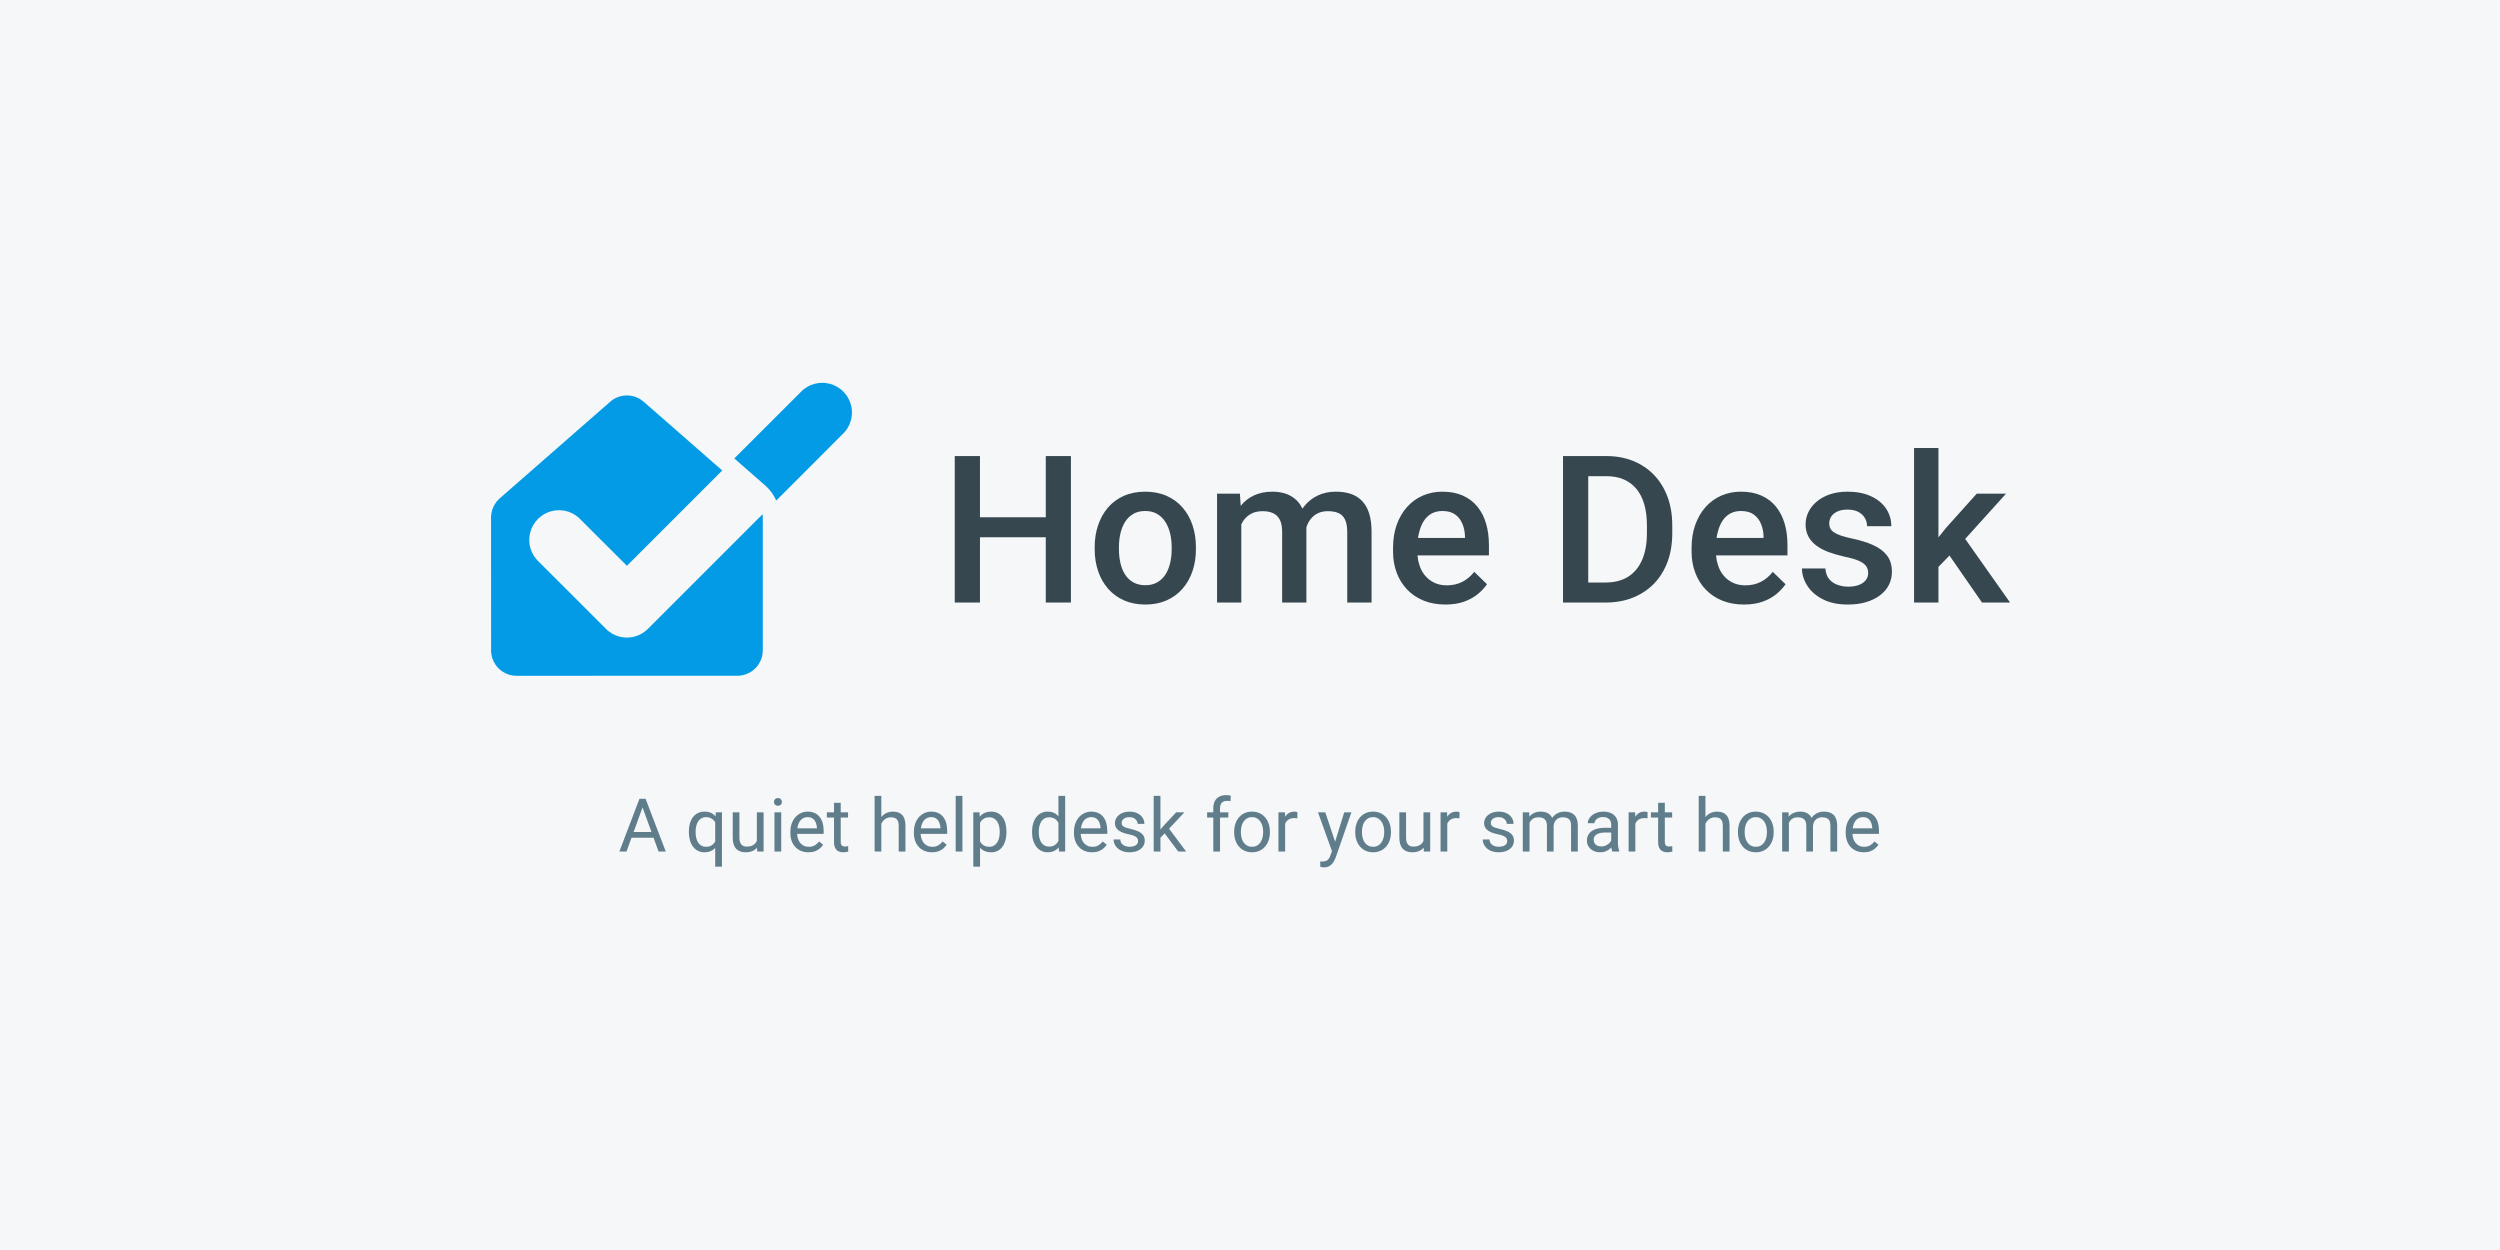
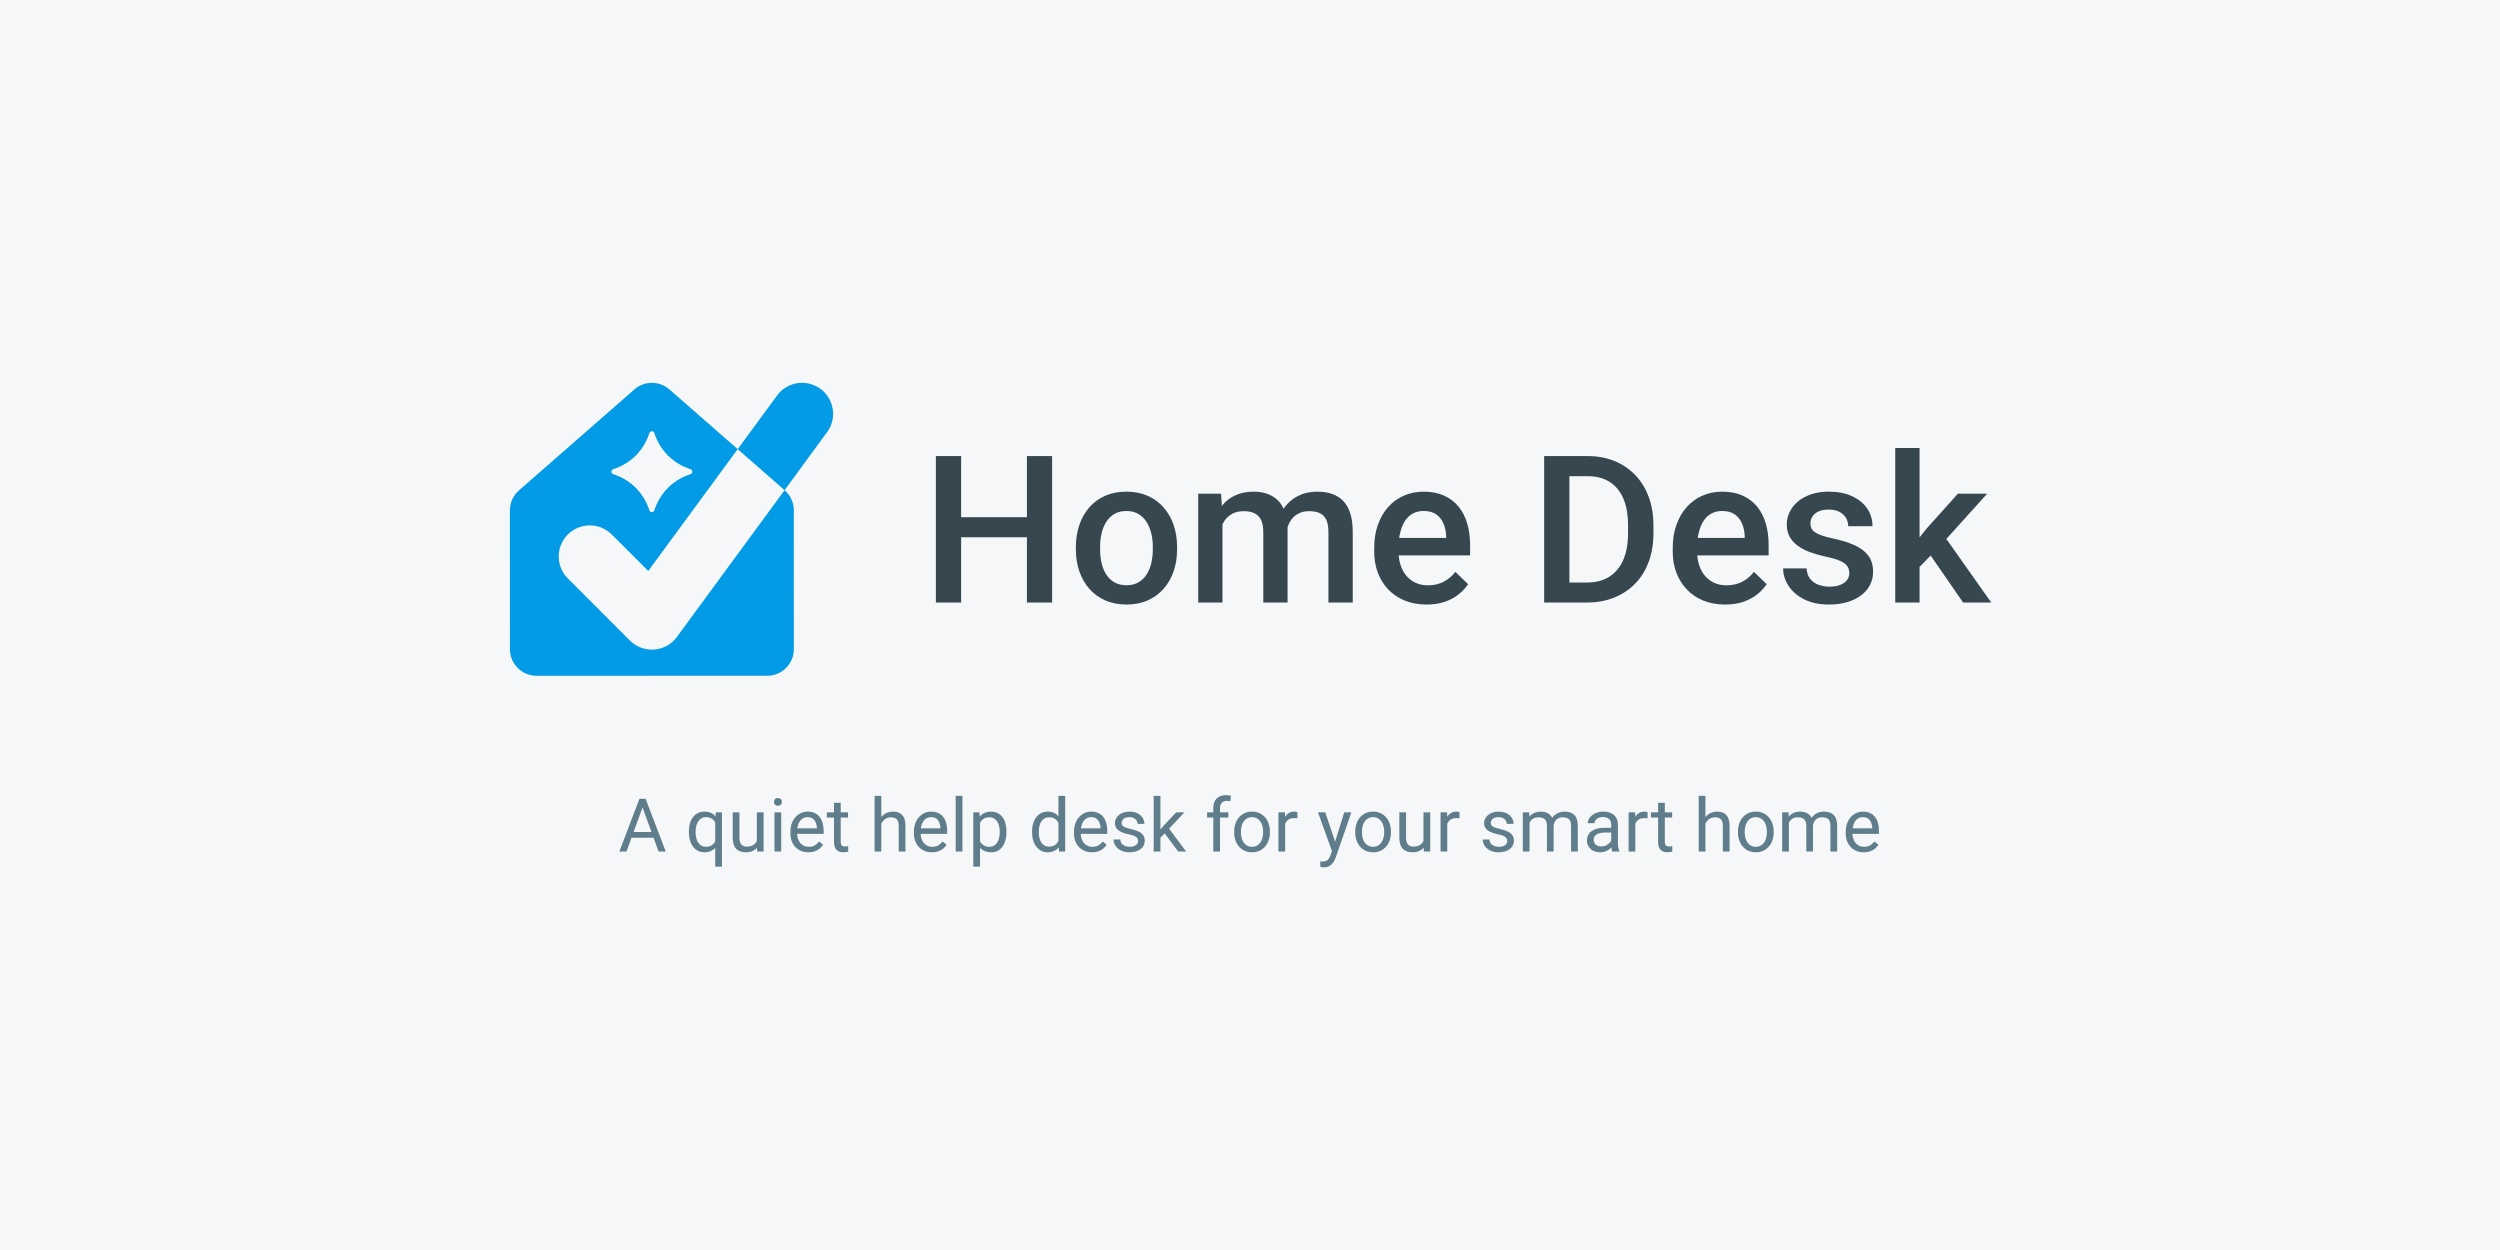
<svg xmlns="http://www.w3.org/2000/svg" viewBox="0 0 1280.00 640.00" width="1280" height="640">
  <rect width="1280" height="640" fill="#f5f7f9" />
-   <g transform="translate(251.417,196.0) scale(2.173913)">
-     <path fill="#039be5" fill-rule="evenodd" d="M83.26 11.62 83.82 10.89 84.06 10.50 84.47 9.68 84.76 8.81 84.87 8.37 84.99 7.46 84.99 6.54 84.87 5.63 84.76 5.19 84.47 4.32 84.06 3.50 83.82 3.11 83.26 2.38 82.62 1.74 82.26 1.45 81.50 0.94 80.68 0.53 79.81 0.24 78.91 0.06 78.46 0.01 78 0 77.09 0.06 76.19 0.24 75.32 0.53 74.50 0.94 73.74 1.45 73.38 1.74 57.29 17.81 64.59 24.20 65.16 24.74 65.60 25.22 66.24 26.05 66.72 26.83 67.17 27.73ZM35.33 3.98 34.65 3.59 33.93 3.29 33.55 3.18 32.78 3.02 32 2.97 31.22 3.02 30.45 3.18 30.07 3.29 29.35 3.59 29 3.77 28.35 4.21 2.05 27.21 1.49 27.76 1.24 28.07 0.81 28.72 0.62 29.07 0.32 29.79 0.12 30.55 0.01 31.33 0 31.72 0.01 63.39 0.12 64.17 0.32 64.93 0.62 65.65 1.01 66.33 1.49 66.96 2.04 67.51 2.67 67.99 3.35 68.38 4.07 68.68 4.45 68.80 5.22 68.95 6 69 58.39 68.99 59.17 68.88 59.93 68.68 60.65 68.38 61.33 67.99 61.96 67.51 62.51 66.96 62.99 66.33 63.38 65.65 63.68 64.93 63.80 64.55 63.95 63.78 64 63 64 31.72 63.95 30.95 36.95 57.95 36.26 58.55 35.50 59.06 34.68 59.47 33.81 59.76 33.37 59.87 32.46 59.99 31.54 59.99 30.63 59.87 30.19 59.76 29.32 59.47 28.50 59.06 27.74 58.55 27.38 58.26 11.05 41.95 10.74 41.62 10.18 40.89 9.72 40.10 9.37 39.25 9.13 38.37 9.06 37.91 9 37 9.06 36.09 9.24 35.19 9.53 34.32 9.94 33.50 10.45 32.74 11.05 32.05 11.74 31.45 12.50 30.94 13.32 30.53 14.19 30.24 15.09 30.06 16 30 16.91 30.06 17.37 30.13 18.25 30.37 19.10 30.72 19.89 31.18 20.62 31.74 32 43.10 54.45 20.65 35.95 4.46Z" />
-     <path fill="#37474f" d="M115.15 17.25V31.66H130.65V17.25H136.57V51.75H130.65V36.37H115.15V51.75H109.21V17.25ZM142.17 39.22V38.67Q142.17 35.9 142.98 33.52Q143.78 31.14 145.31 29.37Q146.84 27.6 149.05 26.62Q151.27 25.64 154.07 25.64Q156.89 25.64 159.1 26.62Q161.32 27.6 162.86 29.37Q164.4 31.14 165.2 33.52Q166.01 35.9 166.01 38.67V39.22Q166.01 41.99 165.2 44.36Q164.4 46.73 162.86 48.49Q161.32 50.26 159.11 51.24Q156.91 52.22 154.11 52.22Q151.29 52.22 149.08 51.24Q146.86 50.26 145.32 48.49Q143.78 46.73 142.98 44.36Q142.17 41.99 142.17 39.22ZM147.88 38.67V39.22Q147.88 40.95 148.24 42.49Q148.59 44.03 149.35 45.19Q150.11 46.35 151.29 47.01Q152.48 47.67 154.11 47.67Q155.7 47.67 156.87 47.01Q158.05 46.35 158.81 45.19Q159.56 44.03 159.93 42.49Q160.3 40.95 160.3 39.22V38.67Q160.3 36.96 159.93 35.44Q159.56 33.91 158.79 32.72Q158.02 31.54 156.85 30.86Q155.68 30.19 154.07 30.19Q152.45 30.19 151.28 30.86Q150.11 31.54 149.35 32.72Q148.59 33.91 148.24 35.44Q147.88 36.96 147.88 38.67ZM176.7 33.32V51.75H170.99V26.11H176.37L176.56 28.98Q177.79 27.42 179.64 26.54Q181.53 25.64 184.04 25.64Q185.8 25.64 187.26 26.15Q188.71 26.66 189.8 27.75Q190.58 28.53 191.08 29.64Q191.32 29.33 191.58 29Q192.84 27.44 194.71 26.54Q196.58 25.64 199 25.64Q200.96 25.64 202.52 26.17Q204.07 26.7 205.16 27.84Q206.25 28.98 206.82 30.79Q207.38 32.6 207.38 35.16V51.75H201.65V35.14Q201.65 33.2 201.09 32.13Q200.54 31.06 199.52 30.65Q198.5 30.23 197.08 30.23Q195.75 30.23 194.74 30.72Q193.74 31.21 193.05 32.06Q192.36 32.94 192.03 34.05Q192.03 34.36 192.03 34.67V51.75H186.32V35.16Q186.32 33.29 185.76 32.23Q185.21 31.16 184.18 30.7Q183.14 30.23 181.72 30.23Q180.11 30.23 178.99 30.85Q177.86 31.47 177.15 32.53Q176.91 32.91 176.7 33.32ZM224.76 52.22Q221.91 52.22 219.63 51.29Q217.34 50.35 215.74 48.67Q214.14 46.99 213.29 44.71Q212.44 42.44 212.44 39.81V38.86Q212.44 35.85 213.31 33.41Q214.19 30.97 215.75 29.23Q217.32 27.49 219.45 26.56Q221.58 25.64 224.07 25.64Q226.82 25.64 228.88 26.56Q230.94 27.49 232.3 29.16Q233.67 30.83 234.34 33.13Q235.02 35.42 235.02 38.2V40.64H218.19Q218.29 41.85 218.64 42.91Q219.09 44.36 219.99 45.42Q220.9 46.49 222.17 47.09Q223.45 47.7 225.09 47.7Q227.15 47.7 228.76 46.87Q230.37 46.04 231.56 44.52L234.57 47.44Q233.74 48.65 232.41 49.75Q231.08 50.85 229.18 51.54Q227.27 52.22 224.76 52.22ZM218.31 36.54H229.38V36.09Q229.33 34.55 228.77 33.2Q228.22 31.85 227.08 31.02Q225.94 30.19 224.05 30.19Q222.63 30.19 221.52 30.79Q220.42 31.4 219.69 32.53Q218.95 33.67 218.57 35.26Q218.41 35.87 218.31 36.54ZM262.49 51.75H252.47V17.25H262.7Q266.14 17.25 268.98 18.4Q271.83 19.55 273.9 21.7Q275.97 23.86 277.09 26.87Q278.2 29.88 278.2 33.6V35.42Q278.2 39.14 277.09 42.15Q275.97 45.16 273.89 47.31Q271.8 49.45 268.92 50.6Q266.04 51.75 262.49 51.75ZM258.41 47.03H262.49Q265.69 47.03 267.86 45.64Q270.02 44.24 271.13 41.63Q272.23 39.03 272.23 35.42V33.55Q272.23 30.76 271.6 28.6Q270.97 26.44 269.75 24.97Q268.53 23.51 266.77 22.75Q265 21.99 262.7 21.99H258.41ZM295.07 52.22Q292.23 52.22 289.94 51.29Q287.66 50.35 286.06 48.67Q284.46 46.99 283.61 44.71Q282.75 42.44 282.75 39.81V38.86Q282.75 35.85 283.63 33.41Q284.51 30.97 286.07 29.23Q287.63 27.49 289.77 26.56Q291.9 25.64 294.39 25.64Q297.14 25.64 299.2 26.56Q301.26 27.49 302.62 29.16Q303.98 30.83 304.66 33.13Q305.33 35.42 305.33 38.2V40.64H288.51Q288.61 41.85 288.96 42.91Q289.41 44.36 290.31 45.42Q291.21 46.49 292.49 47.09Q293.77 47.7 295.41 47.7Q297.47 47.7 299.08 46.87Q300.69 46.04 301.87 44.52L304.88 47.44Q304.05 48.65 302.73 49.75Q301.4 50.85 299.49 51.54Q297.59 52.22 295.07 52.22ZM288.63 36.54H299.7V36.09Q299.65 34.55 299.09 33.2Q298.53 31.85 297.4 31.02Q296.26 30.19 294.36 30.19Q292.94 30.19 291.84 30.79Q290.74 31.4 290 32.53Q289.27 33.67 288.89 35.26Q288.72 35.87 288.63 36.54ZM324.34 44.81Q324.34 43.95 323.92 43.26Q323.49 42.56 322.29 41.99Q321.1 41.42 318.77 40.95Q316.74 40.49 315.04 39.87Q313.35 39.24 312.14 38.34Q310.93 37.44 310.27 36.21Q309.6 34.97 309.6 33.36Q309.6 31.8 310.29 30.4Q310.98 29 312.26 27.94Q313.54 26.87 315.37 26.25Q317.21 25.64 319.48 25.64Q322.71 25.64 325.02 26.72Q327.33 27.79 328.56 29.63Q329.79 31.47 329.79 33.77H324.08Q324.08 32.75 323.57 31.86Q323.06 30.97 322.04 30.41Q321.03 29.86 319.48 29.86Q318.02 29.86 317.06 30.32Q316.1 30.78 315.63 31.51Q315.17 32.25 315.17 33.13Q315.17 33.77 315.42 34.27Q315.67 34.78 316.26 35.2Q316.85 35.61 317.89 35.97Q318.92 36.32 320.48 36.66Q323.42 37.27 325.54 38.23Q327.66 39.19 328.8 40.7Q329.93 42.2 329.93 44.5Q329.93 46.21 329.21 47.62Q328.49 49.03 327.11 50.06Q325.74 51.09 323.83 51.66Q321.93 52.22 319.56 52.22Q316.07 52.22 313.66 50.98Q311.24 49.74 310 47.78Q308.75 45.83 308.75 43.72H314.27Q314.37 45.3 315.16 46.24Q315.95 47.18 317.15 47.59Q318.35 48.01 319.63 48.01Q321.17 48.01 322.21 47.59Q323.25 47.18 323.8 46.45Q324.34 45.73 324.34 44.81ZM340.89 15.35V36.4L342.66 34.19L349.91 26.11H356.81L347.19 36.77L357.76 51.75H351.15L343.49 40.68L340.89 43.36V51.75H335.15V15.35Z" />
+   <g transform="translate(261.0616,196.0) scale(2.27175)">
+     <path fill="#039be5" fill-rule="evenodd" d="M71.75 10.76 72.19 9.96 72.37 9.54 72.65 8.66 72.81 7.76 72.85 6.85 72.77 5.94 72.57 5.04 72.26 4.18 72.06 3.77 71.59 2.99 71.01 2.27 70.69 1.94 69.99 1.35 69.22 0.86 68.39 0.48 67.52 0.20 66.61 0.04 65.70 0 65.24 0.02 64.34 0.16 63.89 0.28 63.03 0.59 62.22 1.01 61.47 1.54 61.12 1.84 60.49 2.50 51.34 14.95 61.91 24.20ZM35 0.80 34.29 0.46 33.55 0.20 32.78 0.05 32 0 31.61 0.01 30.83 0.12 30.45 0.20 29.71 0.46 29 0.80 28.35 1.24 2.05 24.24 1.49 24.79 1.24 25.09 0.81 25.75 0.62 26.09 0.32 26.82 0.12 27.58 0.01 28.36 0 28.75 0.01 60.42 0.12 61.20 0.32 61.96 0.62 62.68 1.01 63.36 1.49 63.98 2.04 64.54 2.67 65.02 3.35 65.41 4.07 65.71 4.83 65.91 5.22 65.98 6 66.03 58.39 66.02 59.17 65.91 59.93 65.71 60.65 65.41 61.33 65.02 61.96 64.54 62.51 63.98 62.99 63.36 63.38 62.68 63.68 61.96 63.80 61.58 63.95 60.81 64 60.03 63.99 28.36 63.88 27.58 63.80 27.20 63.68 26.82 63.38 26.09 63.19 25.75 62.76 25.09 62.24 24.50 61.91 24.20 37.64 57.27 37.36 57.63 37.05 57.98 36.71 58.30 36.36 58.60 35.99 58.88 35.60 59.13 35.19 59.36 34.77 59.56 34.34 59.72 33.90 59.87 33.45 59.98 32.99 60.06 32.53 60.11 32.07 60.13 31.61 60.12 31.14 60.08 30.69 60 30.23 59.90 29.79 59.77 29.35 59.61 28.93 59.42 28.52 59.20 28.13 58.96 27.75 58.69 27.39 58.40 27.05 58.08 13.05 44.08 12.45 43.39 12.18 43.02 11.72 42.22 11.37 41.38 11.24 40.94 11.06 40.04 11 39.13 11.06 38.21 11.24 37.32 11.53 36.45 11.94 35.63 12.45 34.87 13.05 34.18 13.74 33.57 14.50 33.07 15.32 32.66 16.19 32.37 17.09 32.19 18 32.13 18.91 32.19 19.37 32.26 20.25 32.50 20.68 32.66 21.50 33.07 22.26 33.57 22.95 34.18 31.18 42.41 51.34 14.95 35.95 1.49 35.33 1.01ZM23.95 19.24 24.70 18.92 25.45 18.56 26.23 18.10 26.98 17.59 27.68 17.03 28.38 16.39 29 15.71 29.58 14.99 30.09 14.24 30.52 13.50 30.90 12.73 31.21 11.98 31.43 11.32 31.50 11.18 31.61 11.07 31.74 10.98 31.88 10.93 32.04 10.92 32.19 10.95 32.33 11.02 32.42 11.09 32.52 11.22 32.79 11.98 33.10 12.73 33.48 13.50 33.93 14.26 34.44 15.01 35 15.71 35.62 16.39 36.32 17.03 37.04 17.60 37.79 18.11 38.53 18.55 39.30 18.92 40.05 19.24 40.70 19.46 40.84 19.53 40.96 19.63 41.05 19.76 41.10 19.91 41.11 20.07 41.08 20.22 41.03 20.33 40.93 20.45 40.81 20.55 40.05 20.82 39.30 21.13 38.53 21.51 37.77 21.95 37.02 22.47 36.32 23.02 35.64 23.65 35 24.35 34.42 25.07 33.91 25.82 33.48 26.56 33.10 27.33 32.79 28.08 32.57 28.73 32.50 28.87 32.39 28.99 32.26 29.08 32.12 29.13 31.96 29.14 31.81 29.11 31.70 29.06 31.58 28.96 31.48 28.84 31.21 28.08 30.90 27.33 30.52 26.56 30.07 25.80 29.56 25.05 29 24.35 28.36 23.65 27.68 23.02 26.96 22.45 26.21 21.94 25.47 21.51 24.70 21.13 23.95 20.82 23.26 20.58 23.12 20.50 23.01 20.39 22.92 20.22 22.89 20.03 22.92 19.84 23.01 19.66 23.12 19.55 23.22 19.49Z" />
+     <path fill="#37474f" d="M101.7 16.51V30.29H116.53V16.51H122.2V49.52H116.53V34.81H101.7V49.52H96.01V16.51ZM127.56 37.53V37Q127.56 34.35 128.33 32.07Q129.1 29.79 130.56 28.11Q132.02 26.42 134.14 25.47Q136.26 24.53 138.94 24.53Q141.64 24.53 143.76 25.47Q145.88 26.42 147.35 28.11Q148.83 29.79 149.6 32.07Q150.37 34.35 150.37 37V37.53Q150.37 40.18 149.6 42.45Q148.83 44.71 147.35 46.4Q145.88 48.09 143.77 49.03Q141.66 49.97 138.99 49.97Q136.29 49.97 134.17 49.03Q132.05 48.09 130.57 46.4Q129.1 44.71 128.33 42.45Q127.56 40.18 127.56 37.53ZM133.02 37V37.53Q133.02 39.18 133.36 40.66Q133.7 42.13 134.43 43.24Q135.15 44.35 136.29 44.99Q137.42 45.62 138.99 45.62Q140.5 45.62 141.63 44.99Q142.75 44.35 143.48 43.24Q144.2 42.13 144.55 40.66Q144.9 39.18 144.9 37.53V37Q144.9 35.37 144.55 33.91Q144.2 32.45 143.46 31.31Q142.73 30.18 141.6 29.53Q140.48 28.89 138.94 28.89Q137.4 28.89 136.28 29.53Q135.15 30.18 134.43 31.31Q133.7 32.45 133.36 33.91Q133.02 35.37 133.02 37ZM160.6 31.88V49.52H155.13V24.99H160.28L160.46 27.73Q161.64 26.23 163.41 25.4Q165.22 24.53 167.63 24.53Q169.31 24.53 170.7 25.02Q172.09 25.51 173.14 26.55Q173.89 27.3 174.36 28.37Q174.59 28.07 174.84 27.75Q176.04 26.26 177.83 25.4Q179.62 24.53 181.94 24.53Q183.82 24.53 185.3 25.04Q186.79 25.55 187.83 26.64Q188.87 27.73 189.42 29.47Q189.96 31.2 189.96 33.65V49.52H184.48V33.63Q184.48 31.77 183.94 30.75Q183.41 29.73 182.43 29.33Q181.46 28.93 180.1 28.93Q178.83 28.93 177.87 29.4Q176.9 29.86 176.24 30.68Q175.59 31.52 175.27 32.58Q175.27 32.88 175.27 33.17V49.52H169.8V33.65Q169.8 31.86 169.27 30.84Q168.74 29.82 167.75 29.37Q166.77 28.93 165.41 28.93Q163.86 28.93 162.79 29.52Q161.71 30.11 161.03 31.13Q160.8 31.49 160.6 31.88ZM206.59 49.97Q203.87 49.97 201.68 49.08Q199.49 48.18 197.96 46.57Q196.43 44.96 195.61 42.79Q194.8 40.61 194.8 38.09V37.19Q194.8 34.31 195.64 31.97Q196.47 29.64 197.97 27.97Q199.47 26.3 201.51 25.42Q203.55 24.53 205.93 24.53Q208.56 24.53 210.53 25.42Q212.51 26.3 213.81 27.9Q215.11 29.5 215.76 31.7Q216.41 33.9 216.41 36.55V38.89H200.31Q200.4 40.04 200.74 41.06Q201.17 42.45 202.03 43.47Q202.89 44.49 204.12 45.07Q205.34 45.64 206.9 45.64Q208.88 45.64 210.42 44.85Q211.96 44.06 213.09 42.61L215.97 45.39Q215.18 46.55 213.91 47.61Q212.64 48.66 210.82 49.32Q208.99 49.97 206.59 49.97ZM200.42 34.96H211.01V34.53Q210.96 33.06 210.43 31.77Q209.9 30.47 208.81 29.68Q207.72 28.89 205.91 28.89Q204.55 28.89 203.49 29.47Q202.44 30.04 201.73 31.13Q201.03 32.22 200.67 33.74Q200.51 34.33 200.42 34.96ZM242.69 49.52H233.1V16.51H242.9Q246.19 16.51 248.91 17.61Q251.63 18.71 253.61 20.77Q255.6 22.83 256.66 25.71Q257.73 28.59 257.73 32.15V33.9Q257.73 37.46 256.66 40.34Q255.6 43.22 253.6 45.27Q251.6 47.32 248.85 48.42Q246.09 49.52 242.69 49.52ZM238.79 45.01H242.69Q245.75 45.01 247.83 43.67Q249.9 42.33 250.96 39.84Q252.01 37.35 252.01 33.9V32.11Q252.01 29.43 251.41 27.37Q250.81 25.3 249.64 23.9Q248.48 22.49 246.79 21.77Q245.1 21.04 242.9 21.04H238.79ZM273.88 49.97Q271.15 49.97 268.97 49.08Q266.78 48.18 265.25 46.57Q263.72 44.96 262.9 42.79Q262.08 40.61 262.08 38.09V37.19Q262.08 34.31 262.92 31.97Q263.76 29.64 265.26 27.97Q266.76 26.3 268.8 25.42Q270.84 24.53 273.22 24.53Q275.85 24.53 277.82 25.42Q279.79 26.3 281.1 27.9Q282.4 29.5 283.05 31.7Q283.69 33.9 283.69 36.55V38.89H267.59Q267.69 40.04 268.03 41.06Q268.46 42.45 269.32 43.47Q270.18 44.49 271.4 45.07Q272.63 45.64 274.19 45.64Q276.17 45.64 277.71 44.85Q279.25 44.06 280.38 42.61L283.26 45.39Q282.47 46.55 281.2 47.61Q279.93 48.66 278.1 49.32Q276.28 49.97 273.88 49.97ZM267.71 34.96H278.3V34.53Q278.25 33.06 277.72 31.77Q277.19 30.47 276.1 29.68Q275.01 28.89 273.2 28.89Q271.83 28.89 270.78 29.47Q269.73 30.04 269.02 31.13Q268.32 32.22 267.96 33.74Q267.8 34.33 267.71 34.96ZM301.88 42.88Q301.88 42.06 301.47 41.39Q301.07 40.72 299.92 40.18Q298.78 39.64 296.55 39.18Q294.6 38.75 292.98 38.15Q291.36 37.55 290.21 36.69Q289.05 35.83 288.41 34.65Q287.78 33.47 287.78 31.93Q287.78 30.43 288.44 29.09Q289.09 27.75 290.32 26.73Q291.54 25.71 293.3 25.12Q295.06 24.53 297.23 24.53Q300.32 24.53 302.53 25.57Q304.74 26.6 305.92 28.35Q307.1 30.11 307.1 32.31H301.63Q301.63 31.34 301.15 30.49Q300.66 29.64 299.68 29.1Q298.71 28.57 297.23 28.57Q295.83 28.57 294.91 29.01Q293.99 29.45 293.55 30.16Q293.11 30.86 293.11 31.7Q293.11 32.31 293.35 32.8Q293.58 33.29 294.15 33.68Q294.72 34.08 295.7 34.42Q296.69 34.76 298.19 35.08Q301 35.67 303.03 36.59Q305.06 37.5 306.15 38.94Q307.23 40.38 307.23 42.58Q307.23 44.22 306.54 45.56Q305.85 46.91 304.54 47.9Q303.22 48.89 301.4 49.43Q299.57 49.97 297.3 49.97Q293.97 49.97 291.66 48.78Q289.34 47.59 288.15 45.72Q286.96 43.85 286.96 41.83H292.25Q292.34 43.35 293.1 44.25Q293.86 45.15 295 45.54Q296.15 45.94 297.37 45.94Q298.84 45.94 299.84 45.54Q300.84 45.15 301.36 44.45Q301.88 43.76 301.88 42.88ZM317.71 14.69V34.83L319.41 32.72L326.35 24.99H332.95L323.75 35.19L333.86 49.52H327.53L320.21 38.93L317.71 41.49V49.52H312.23V14.69Z" />
  </g>
  <path fill="#607d8b" d="M337.2 436 334.62 428.93H323.32L320.76 436H317.11L327.4 408.98H330.54L340.88 436ZM333.57 426 328.98 413.4 324.4 426ZM366.19 443.72V434.16Q365.26 435.15 364.04 435.7Q362.57 436.37 360.66 436.37Q358.8 436.37 357.33 435.61Q355.85 434.85 354.82 433.48Q353.79 432.1 353.25 430.24Q352.7 428.37 352.7 426.18V425.79Q352.7 423.49 353.24 421.61Q353.77 419.73 354.81 418.37Q355.85 417.02 357.33 416.29Q358.8 415.55 360.7 415.55Q362.59 415.55 364.04 416.2Q365.35 416.81 366.34 417.95L366.48 415.92H369.64V443.72ZM356.15 425.79V426.18Q356.15 427.69 356.47 429.01Q356.78 430.34 357.44 431.36Q358.1 432.38 359.11 432.97Q360.12 433.55 361.51 433.55Q363.22 433.55 364.36 432.81Q365.5 432.07 366.19 430.84V421.01Q365.87 420.49 365.48 420.04Q364.8 419.28 363.82 418.83Q362.85 418.37 361.55 418.37Q360.14 418.37 359.12 418.97Q358.1 419.56 357.44 420.59Q356.78 421.62 356.47 422.96Q356.15 424.29 356.15 425.79ZM387.51 430.53V415.92H390.96V436H387.68L387.6 434.01Q386.73 435.05 385.39 435.67Q383.89 436.37 381.74 436.37Q380.27 436.37 379.06 435.94Q377.84 435.52 376.97 434.63Q376.1 433.74 375.62 432.31Q375.15 430.88 375.15 428.88V415.92H378.58V428.91Q378.58 430.27 378.89 431.15Q379.2 432.03 379.73 432.54Q380.25 433.05 380.91 433.25Q381.57 433.46 382.28 433.46Q384.47 433.46 385.75 432.6Q386.93 431.83 387.51 430.53ZM399.98 415.92V436H396.53V415.92ZM396.27 410.6Q396.27 409.76 396.78 409.19Q397.29 408.61 398.29 408.61Q399.27 408.61 399.8 409.19Q400.33 409.76 400.33 410.6Q400.33 411.4 399.8 411.96Q399.27 412.53 398.29 412.53Q397.29 412.53 396.78 411.96Q396.27 411.4 396.27 410.6ZM413.9 436.37Q411.8 436.37 410.1 435.66Q408.41 434.94 407.19 433.64Q405.97 432.34 405.32 430.56Q404.68 428.78 404.68 426.67V425.89Q404.68 423.44 405.4 421.52Q406.12 419.6 407.37 418.26Q408.61 416.93 410.19 416.24Q411.76 415.55 413.45 415.55Q415.6 415.55 417.17 416.29Q418.74 417.04 419.74 418.36Q420.74 419.69 421.23 421.48Q421.71 423.27 421.71 425.39V426.93H408.13Q408.16 428.21 408.53 429.34Q408.92 430.6 409.69 431.55Q410.46 432.49 411.57 433.03Q412.67 433.57 414.08 433.57Q415.9 433.57 417.16 432.83Q418.42 432.08 419.37 430.84L421.45 432.49Q420.8 433.48 419.8 434.37Q418.8 435.26 417.34 435.81Q415.88 436.37 413.9 436.37ZM408.24 424.12H418.28V423.87Q418.2 422.53 417.73 421.27Q417.26 420.01 416.24 419.19Q415.21 418.37 413.45 418.37Q412.28 418.37 411.3 418.86Q410.32 419.36 409.61 420.32Q408.91 421.29 408.52 422.68Q408.33 423.35 408.24 424.12ZM434.2 415.92V418.56H430.45V431.03Q430.45 432.05 430.77 432.57Q431.08 433.09 431.58 433.25Q432.08 433.42 432.66 433.42Q433.08 433.42 433.56 433.34Q434.03 433.25 434.27 433.2L434.29 436Q433.88 436.13 433.22 436.25Q432.57 436.37 431.64 436.37Q430.38 436.37 429.32 435.87Q428.26 435.37 427.64 434.19Q427.02 433.01 427.02 431.01V418.56H423.34V415.92H427.02V411.04H430.45V415.92ZM451.23 407.5V418.32Q451.25 418.3 451.27 418.28Q452.35 416.98 453.84 416.27Q455.34 415.55 457.15 415.55Q458.64 415.55 459.83 415.95Q461.01 416.35 461.86 417.22Q462.7 418.09 463.15 419.48Q463.59 420.86 463.59 422.84V436H460.14V422.81Q460.14 421.23 459.68 420.27Q459.21 419.32 458.32 418.88Q457.43 418.45 456.13 418.45Q454.85 418.45 453.8 418.99Q452.76 419.52 452.01 420.47Q451.57 421.03 451.23 421.68V436H447.8V407.5ZM477.14 436.37Q475.04 436.37 473.34 435.66Q471.65 434.94 470.43 433.64Q469.22 432.34 468.57 430.56Q467.92 428.78 467.92 426.67V425.89Q467.92 423.44 468.64 421.52Q469.36 419.6 470.61 418.26Q471.85 416.93 473.43 416.24Q475 415.55 476.69 415.55Q478.85 415.55 480.41 416.29Q481.98 417.04 482.98 418.36Q483.99 419.69 484.47 421.48Q484.95 423.27 484.95 425.39V426.93H471.37Q471.41 428.21 471.78 429.34Q472.17 430.6 472.94 431.55Q473.71 432.49 474.81 433.03Q475.91 433.57 477.32 433.57Q479.14 433.57 480.4 432.83Q481.67 432.08 482.61 430.84L484.69 432.49Q484.04 433.48 483.04 434.37Q482.04 435.26 480.58 435.81Q479.12 436.37 477.14 436.37ZM471.48 424.12H481.52V423.87Q481.44 422.53 480.97 421.27Q480.5 420.01 479.48 419.19Q478.46 418.37 476.69 418.37Q475.52 418.37 474.54 418.86Q473.56 419.36 472.85 420.32Q472.15 421.29 471.76 422.68Q471.57 423.35 471.48 424.12ZM492.76 407.5V436H489.31V407.5ZM515.31 425.79V426.18Q515.31 428.37 514.79 430.24Q514.27 432.1 513.28 433.48Q512.28 434.85 510.84 435.61Q509.39 436.37 507.52 436.37Q505.61 436.37 504.14 435.74Q502.77 435.15 501.78 434.05V443.72H498.33V415.92H501.49L501.65 418.13Q501.65 418.13 501.67 418.11Q502.67 416.87 504.12 416.21Q505.57 415.55 507.46 415.55Q509.35 415.55 510.82 416.29Q512.28 417.02 513.29 418.37Q514.29 419.73 514.8 421.61Q515.31 423.49 515.31 425.79ZM511.86 426.18V425.79Q511.86 424.29 511.54 422.97Q511.23 421.64 510.57 420.63Q509.91 419.62 508.89 419.03Q507.87 418.45 506.46 418.45Q505.16 418.45 504.2 418.89Q503.25 419.34 502.58 420.08Q502.12 420.6 501.78 421.21V430.79Q501.84 430.9 501.91 431.01Q502.58 432.16 503.69 432.85Q504.81 433.55 506.5 433.55Q507.89 433.55 508.9 432.97Q509.91 432.38 510.57 431.36Q511.23 430.34 511.54 429.01Q511.86 427.69 511.86 426.18ZM528.41 426.18V425.79Q528.41 423.49 528.98 421.61Q529.54 419.73 530.59 418.37Q531.64 417.02 533.1 416.29Q534.55 415.55 536.35 415.55Q538.25 415.55 539.68 416.2Q540.97 416.81 541.92 417.93V407.5H545.37V436H542.22L542.05 433.85Q541.07 435.05 539.66 435.7Q538.23 436.37 536.32 436.37Q534.55 436.37 533.1 435.61Q531.64 434.85 530.59 433.48Q529.54 432.1 528.98 430.24Q528.41 428.37 528.41 426.18ZM531.86 425.79V426.18Q531.86 427.69 532.17 429Q532.48 430.32 533.13 431.32Q533.77 432.33 534.78 432.89Q535.78 433.46 537.17 433.46Q538.88 433.46 539.98 432.73Q541.09 432.01 541.75 430.82Q541.85 430.67 541.92 430.51V421.32Q541.57 420.66 541.09 420.08Q540.42 419.34 539.46 418.89Q538.51 418.45 537.21 418.45Q535.8 418.45 534.79 419.03Q533.77 419.62 533.13 420.63Q532.48 421.64 532.17 422.97Q531.86 424.29 531.86 425.79ZM559.1 436.37Q557.01 436.37 555.31 435.66Q553.61 434.94 552.4 433.64Q551.18 432.34 550.53 430.56Q549.88 428.78 549.88 426.67V425.89Q549.88 423.44 550.61 421.52Q551.33 419.6 552.57 418.26Q553.82 416.93 555.39 416.24Q556.97 415.55 558.66 415.55Q560.81 415.55 562.38 416.29Q563.95 417.04 564.95 418.36Q565.95 419.69 566.43 421.48Q566.92 423.27 566.92 425.39V426.93H553.33Q553.37 428.21 553.74 429.34Q554.13 430.6 554.9 431.55Q555.67 432.49 556.78 433.03Q557.88 433.57 559.29 433.57Q561.11 433.57 562.37 432.83Q563.63 432.08 564.58 430.84L566.66 432.49Q566.01 433.48 565 434.37Q564 435.26 562.55 435.81Q561.09 436.37 559.1 436.37ZM553.44 424.12H563.48V423.87Q563.41 422.53 562.94 421.27Q562.46 420.01 561.44 419.19Q560.42 418.37 558.66 418.37Q557.49 418.37 556.51 418.86Q555.52 419.36 554.82 420.32Q554.11 421.29 553.72 422.68Q553.54 423.35 553.44 424.12ZM582.69 430.67Q582.69 429.93 582.36 429.29Q582.04 428.65 581.05 428.12Q580.05 427.59 578.07 427.21Q576.4 426.85 575.05 426.37Q573.71 425.89 572.77 425.2Q571.83 424.51 571.33 423.59Q570.83 422.66 570.83 421.42Q570.83 420.23 571.36 419.17Q571.89 418.11 572.86 417.3Q573.84 416.48 575.21 416.02Q576.58 415.55 578.27 415.55Q580.68 415.55 582.39 416.41Q584.1 417.26 585.01 418.68Q585.92 420.1 585.92 421.82H582.48Q582.48 420.99 581.99 420.2Q581.5 419.41 580.56 418.89Q579.63 418.37 578.27 418.37Q576.84 418.37 575.96 418.81Q575.08 419.25 574.68 419.91Q574.28 420.58 574.28 421.32Q574.28 421.88 574.48 422.32Q574.67 422.75 575.17 423.11Q575.67 423.48 576.58 423.79Q577.49 424.11 578.9 424.42Q581.37 424.98 582.97 425.76Q584.56 426.54 585.34 427.67Q586.12 428.8 586.12 430.42Q586.12 431.73 585.57 432.83Q585.03 433.92 584 434.71Q582.97 435.5 581.55 435.94Q580.13 436.37 578.37 436.37Q575.71 436.37 573.88 435.42Q572.04 434.48 571.09 432.98Q570.15 431.47 570.15 429.8H573.6Q573.67 431.21 574.41 432.04Q575.16 432.86 576.23 433.21Q577.31 433.55 578.37 433.55Q579.78 433.55 580.73 433.18Q581.69 432.81 582.19 432.16Q582.69 431.51 582.69 430.67ZM594.14 407.5V424.72L595.98 422.53L602.21 415.92H606.4L598.57 424.29L607.31 436H603.27L596.31 426.69L594.14 428.93V436H590.69V407.5ZM624.65 436H621.21V418.56H618.04V415.92H621.21V413.81Q621.21 411.64 622 410.14Q622.79 408.65 624.27 407.88Q625.76 407.11 627.8 407.11Q628.39 407.11 629 407.18Q629.6 407.26 630.18 407.41L629.99 410.21Q629.6 410.12 629.11 410.08Q628.62 410.04 628.13 410.04Q627.04 410.04 626.25 410.48Q625.46 410.91 625.05 411.75Q624.65 412.58 624.65 413.81V415.92H628.91V418.56H624.65ZM631.9 426.18V425.76Q631.9 423.59 632.53 421.72Q633.16 419.86 634.35 418.48Q635.54 417.09 637.23 416.32Q638.92 415.55 641.01 415.55Q643.13 415.55 644.83 416.32Q646.52 417.09 647.72 418.48Q648.92 419.86 649.55 421.72Q650.18 423.59 650.18 425.76V426.18Q650.18 428.36 649.55 430.21Q648.92 432.07 647.72 433.45Q646.52 434.83 644.84 435.6Q643.17 436.37 641.05 436.37Q638.93 436.37 637.25 435.6Q635.56 434.83 634.36 433.45Q633.16 432.07 632.53 430.21Q631.9 428.36 631.9 426.18ZM635.34 425.76V426.18Q635.34 427.69 635.69 429.01Q636.04 430.34 636.75 431.36Q637.47 432.38 638.55 432.97Q639.62 433.55 641.05 433.55Q642.46 433.55 643.53 432.97Q644.59 432.38 645.3 431.36Q646 430.34 646.37 429.01Q646.73 427.69 646.73 426.18V425.76Q646.73 424.27 646.37 422.95Q646 421.62 645.29 420.59Q644.58 419.56 643.51 418.97Q642.44 418.37 641.01 418.37Q639.6 418.37 638.54 418.97Q637.47 419.56 636.75 420.59Q636.04 421.62 635.69 422.95Q635.34 424.27 635.34 425.76ZM664.26 415.81 664.25 419Q663.82 418.91 663.44 418.88Q663.06 418.86 662.58 418.86Q661.39 418.86 660.48 419.23Q659.57 419.6 658.94 420.27Q658.34 420.9 657.99 421.73V436H654.56V415.92H657.9L657.97 418.22Q657.97 418.21 657.99 418.17Q658.75 416.94 659.93 416.25Q661.11 415.55 662.74 415.55Q663.11 415.55 663.6 415.64Q664.08 415.72 664.26 415.81ZM678.55 415.92 683.58 430.95 688.24 415.92H691.91L683.86 439.1Q683.58 439.84 683.13 440.7Q682.67 441.57 681.97 442.35Q681.26 443.12 680.27 443.62Q679.28 444.11 677.91 444.11Q677.5 444.11 676.87 444Q676.24 443.89 675.98 443.81L675.96 441.03Q676.11 441.05 676.43 441.07Q676.75 441.1 676.88 441.1Q678.05 441.1 678.87 440.8Q679.69 440.49 680.25 439.78Q680.82 439.06 681.23 437.82L681.97 435.78L674.81 415.92ZM693.88 426.18V425.76Q693.88 423.59 694.51 421.72Q695.14 419.86 696.33 418.48Q697.52 417.09 699.21 416.32Q700.9 415.55 702.99 415.55Q705.11 415.55 706.81 416.32Q708.5 417.09 709.7 418.48Q710.9 419.86 711.53 421.72Q712.16 423.59 712.16 425.76V426.18Q712.16 428.36 711.53 430.21Q710.9 432.07 709.7 433.45Q708.5 434.83 706.82 435.6Q705.15 436.37 703.03 436.37Q700.91 436.37 699.23 435.6Q697.54 434.83 696.34 433.45Q695.14 432.07 694.51 430.21Q693.88 428.36 693.88 426.18ZM697.32 425.76V426.18Q697.32 427.69 697.67 429.01Q698.02 430.34 698.73 431.36Q699.45 432.38 700.53 432.97Q701.6 433.55 703.03 433.55Q704.44 433.55 705.51 432.97Q706.57 432.38 707.28 431.36Q707.98 430.34 708.35 429.01Q708.71 427.69 708.71 426.18V425.76Q708.71 424.27 708.35 422.95Q707.98 421.62 707.27 420.59Q706.56 419.56 705.49 418.97Q704.42 418.37 702.99 418.37Q701.58 418.37 700.52 418.97Q699.45 419.56 698.73 420.59Q698.02 421.62 697.67 422.95Q697.32 424.27 697.32 425.76ZM728.82 430.53V415.92H732.27V436H728.99L728.92 434.01Q728.04 435.05 726.71 435.67Q725.2 436.37 723.05 436.37Q721.59 436.37 720.37 435.94Q719.16 435.52 718.28 434.63Q717.41 433.74 716.94 432.31Q716.47 430.88 716.47 428.88V415.92H719.9V428.91Q719.9 430.27 720.2 431.15Q720.51 432.03 721.04 432.54Q721.57 433.05 722.23 433.25Q722.89 433.46 723.59 433.46Q725.78 433.46 727.06 432.6Q728.25 431.83 728.82 430.53ZM747.27 415.81 747.25 419Q746.82 418.91 746.44 418.88Q746.06 418.86 745.58 418.86Q744.39 418.86 743.48 419.23Q742.57 419.6 741.94 420.27Q741.35 420.9 741 421.73V436H737.56V415.92H740.9L740.98 418.22Q740.98 418.21 741 418.17Q741.76 416.94 742.94 416.25Q744.11 415.55 745.75 415.55Q746.12 415.55 746.6 415.64Q747.08 415.72 747.27 415.81ZM771.71 430.67Q771.71 429.93 771.38 429.29Q771.06 428.65 770.07 428.12Q769.07 427.59 767.09 427.21Q765.42 426.85 764.07 426.37Q762.73 425.89 761.79 425.2Q760.85 424.51 760.35 423.59Q759.85 422.66 759.85 421.42Q759.85 420.23 760.38 419.17Q760.91 418.11 761.88 417.3Q762.86 416.48 764.23 416.02Q765.6 415.55 767.29 415.55Q769.7 415.55 771.41 416.41Q773.12 417.26 774.03 418.68Q774.94 420.1 774.94 421.82H771.5Q771.5 420.99 771.01 420.2Q770.52 419.41 769.58 418.89Q768.65 418.37 767.29 418.37Q765.86 418.37 764.98 418.81Q764.1 419.25 763.7 419.91Q763.3 420.58 763.3 421.32Q763.3 421.88 763.5 422.32Q763.69 422.75 764.19 423.11Q764.69 423.48 765.6 423.79Q766.51 424.11 767.92 424.42Q770.39 424.98 771.99 425.76Q773.58 426.54 774.36 427.67Q775.14 428.8 775.14 430.42Q775.14 431.73 774.59 432.83Q774.05 433.92 773.02 434.71Q771.99 435.5 770.57 435.94Q769.15 436.37 767.38 436.37Q764.73 436.37 762.89 435.42Q761.06 434.48 760.11 432.98Q759.16 431.47 759.16 429.8H762.62Q762.69 431.21 763.43 432.04Q764.17 432.86 765.25 433.21Q766.33 433.55 767.38 433.55Q768.79 433.55 769.75 433.18Q770.71 432.81 771.21 432.16Q771.71 431.51 771.71 430.67ZM783.12 421.29V436H779.67V415.92H782.94L783.03 418.11Q784.01 416.93 785.44 416.26Q786.96 415.55 788.97 415.55Q790.38 415.55 791.56 415.95Q792.75 416.35 793.62 417.2Q794.29 417.85 794.72 418.76Q794.94 418.45 795.22 418.13Q796.22 416.94 797.7 416.25Q799.19 415.55 801.1 415.55Q802.71 415.55 803.97 415.98Q805.22 416.41 806.08 417.29Q806.95 418.17 807.39 419.54Q807.84 420.92 807.84 422.81V436H804.38V422.77Q804.38 421.08 803.86 420.15Q803.33 419.21 802.37 418.83Q801.42 418.45 800.1 418.45Q798.97 418.45 798.09 418.84Q797.22 419.23 796.63 419.9Q796.03 420.58 795.74 421.45Q795.53 422.03 795.46 422.64V436H792.03V422.79Q792.03 421.21 791.5 420.27Q790.97 419.32 790 418.88Q789.04 418.45 787.74 418.45Q786.22 418.45 785.2 418.99Q784.18 419.52 783.57 420.47Q783.31 420.86 783.12 421.29ZM825.02 433.88Q824.78 434.13 824.52 434.37Q823.55 435.24 822.25 435.81Q820.94 436.37 819.3 436.37Q817.26 436.37 815.73 435.57Q814.2 434.78 813.36 433.43Q812.51 432.08 812.51 430.42Q812.51 428.8 813.14 427.57Q813.77 426.33 814.96 425.51Q816.15 424.68 817.82 424.25Q819.49 423.83 821.55 423.83H824.94V422.23Q824.94 421.04 824.47 420.16Q824 419.28 823.05 418.8Q822.11 418.32 820.71 418.32Q819.42 418.32 818.44 418.76Q817.47 419.21 816.92 419.93Q816.37 420.66 816.37 421.49H812.94Q812.94 420.41 813.5 419.36Q814.05 418.3 815.1 417.44Q816.15 416.57 817.63 416.06Q819.1 415.55 820.92 415.55Q823.11 415.55 824.79 416.29Q826.47 417.04 827.42 418.53Q828.38 420.02 828.38 422.27V431.62Q828.38 432.62 828.55 433.75Q828.73 434.89 829.08 435.7V436H825.5Q825.24 435.41 825.09 434.4Q825.06 434.14 825.02 433.88ZM824.94 426.24H822.11Q820.64 426.24 819.49 426.47Q818.34 426.7 817.56 427.17Q816.78 427.63 816.37 428.33Q815.96 429.02 815.96 429.95Q815.96 430.9 816.39 431.68Q816.82 432.46 817.68 432.91Q818.54 433.37 819.81 433.37Q821.38 433.37 822.59 432.7Q823.79 432.03 824.52 431.06Q824.78 430.71 824.94 430.36ZM843.56 415.81 843.54 419Q843.11 418.91 842.73 418.88Q842.35 418.86 841.87 418.86Q840.68 418.86 839.77 419.23Q838.86 419.6 838.23 420.27Q837.64 420.9 837.29 421.73V436H833.85V415.92H837.19L837.27 418.22Q837.27 418.21 837.29 418.17Q838.05 416.94 839.22 416.25Q840.4 415.55 842.04 415.55Q842.41 415.55 842.89 415.64Q843.37 415.72 843.56 415.81ZM856.14 415.92V418.56H852.39V431.03Q852.39 432.05 852.71 432.57Q853.02 433.09 853.52 433.25Q854.02 433.42 854.6 433.42Q855.03 433.42 855.5 433.34Q855.97 433.25 856.21 433.2L856.23 436Q855.82 436.13 855.16 436.25Q854.51 436.37 853.58 436.37Q852.32 436.37 851.26 435.87Q850.2 435.37 849.58 434.19Q848.96 433.01 848.96 431.01V418.56H845.28V415.92H848.96V411.04H852.39V415.92ZM873.18 407.5V418.32Q873.19 418.3 873.21 418.28Q874.29 416.98 875.78 416.27Q877.28 415.55 879.09 415.55Q880.58 415.55 881.77 415.95Q882.95 416.35 883.8 417.22Q884.64 418.09 885.09 419.48Q885.53 420.86 885.53 422.84V436H882.08V422.81Q882.08 421.23 881.62 420.27Q881.15 419.32 880.26 418.88Q879.37 418.45 878.07 418.45Q876.79 418.45 875.75 418.99Q874.7 419.52 873.95 420.47Q873.51 421.03 873.18 421.68V436H869.74V407.5ZM889.84 426.18V425.76Q889.84 423.59 890.47 421.72Q891.1 419.86 892.29 418.48Q893.48 417.09 895.16 416.32Q896.85 415.55 898.95 415.55Q901.07 415.55 902.76 416.32Q904.46 417.09 905.66 418.48Q906.85 419.86 907.49 421.72Q908.12 423.59 908.12 425.76V426.18Q908.12 428.36 907.49 430.21Q906.85 432.07 905.66 433.45Q904.46 434.83 902.78 435.6Q901.1 436.37 898.99 436.37Q896.87 436.37 895.18 435.6Q893.49 434.83 892.3 433.45Q891.1 432.07 890.47 430.21Q889.84 428.36 889.84 426.18ZM893.27 425.76V426.18Q893.27 427.69 893.62 429.01Q893.98 430.34 894.69 431.36Q895.41 432.38 896.48 432.97Q897.56 433.55 898.99 433.55Q900.4 433.55 901.46 432.97Q902.53 432.38 903.24 431.36Q903.94 430.34 904.3 429.01Q904.66 427.69 904.66 426.18V425.76Q904.66 424.27 904.3 422.95Q903.94 421.62 903.23 420.59Q902.51 419.56 901.45 418.97Q900.38 418.37 898.95 418.37Q897.54 418.37 896.47 418.97Q895.41 419.56 894.69 420.59Q893.98 421.62 893.62 422.95Q893.27 424.27 893.27 425.76ZM915.91 421.29V436H912.46V415.92H915.73L915.82 418.11Q916.8 416.93 918.23 416.26Q919.75 415.55 921.76 415.55Q923.17 415.55 924.35 415.95Q925.54 416.35 926.41 417.2Q927.08 417.85 927.51 418.76Q927.73 418.45 928.01 418.13Q929.01 416.94 930.49 416.25Q931.98 415.55 933.89 415.55Q935.5 415.55 936.76 415.98Q938.01 416.41 938.87 417.29Q939.73 418.17 940.18 419.54Q940.63 420.92 940.63 422.81V436H937.17V422.77Q937.17 421.08 936.65 420.15Q936.12 419.21 935.16 418.83Q934.21 418.45 932.89 418.45Q931.76 418.45 930.88 418.84Q930.01 419.23 929.42 419.9Q928.82 420.58 928.53 421.45Q928.32 422.03 928.25 422.64V436H924.82V422.79Q924.82 421.21 924.29 420.27Q923.76 419.32 922.79 418.88Q921.83 418.45 920.53 418.45Q919.01 418.45 917.99 418.99Q916.97 419.52 916.36 420.47Q916.1 420.86 915.91 421.29ZM954.23 436.37Q952.13 436.37 950.43 435.66Q948.74 434.94 947.52 433.64Q946.31 432.34 945.66 430.56Q945.01 428.78 945.01 426.67V425.89Q945.01 423.44 945.73 421.52Q946.45 419.6 947.7 418.26Q948.94 416.93 950.52 416.24Q952.09 415.55 953.78 415.55Q955.93 415.55 957.5 416.29Q959.07 417.04 960.07 418.36Q961.07 419.69 961.56 421.48Q962.04 423.27 962.04 425.39V426.93H948.46Q948.49 428.21 948.87 429.34Q949.26 430.6 950.03 431.55Q950.8 432.49 951.9 433.03Q953 433.57 954.41 433.57Q956.23 433.57 957.49 432.83Q958.76 432.08 959.7 430.84L961.78 432.49Q961.13 433.48 960.13 434.37Q959.13 435.26 957.67 435.81Q956.21 436.37 954.23 436.37ZM948.57 424.12H958.61V423.87Q958.53 422.53 958.06 421.27Q957.59 420.01 956.57 419.19Q955.55 418.37 953.78 418.37Q952.61 418.37 951.63 418.86Q950.65 419.36 949.94 420.32Q949.24 421.29 948.85 422.68Q948.66 423.35 948.57 424.12Z" />
</svg>
